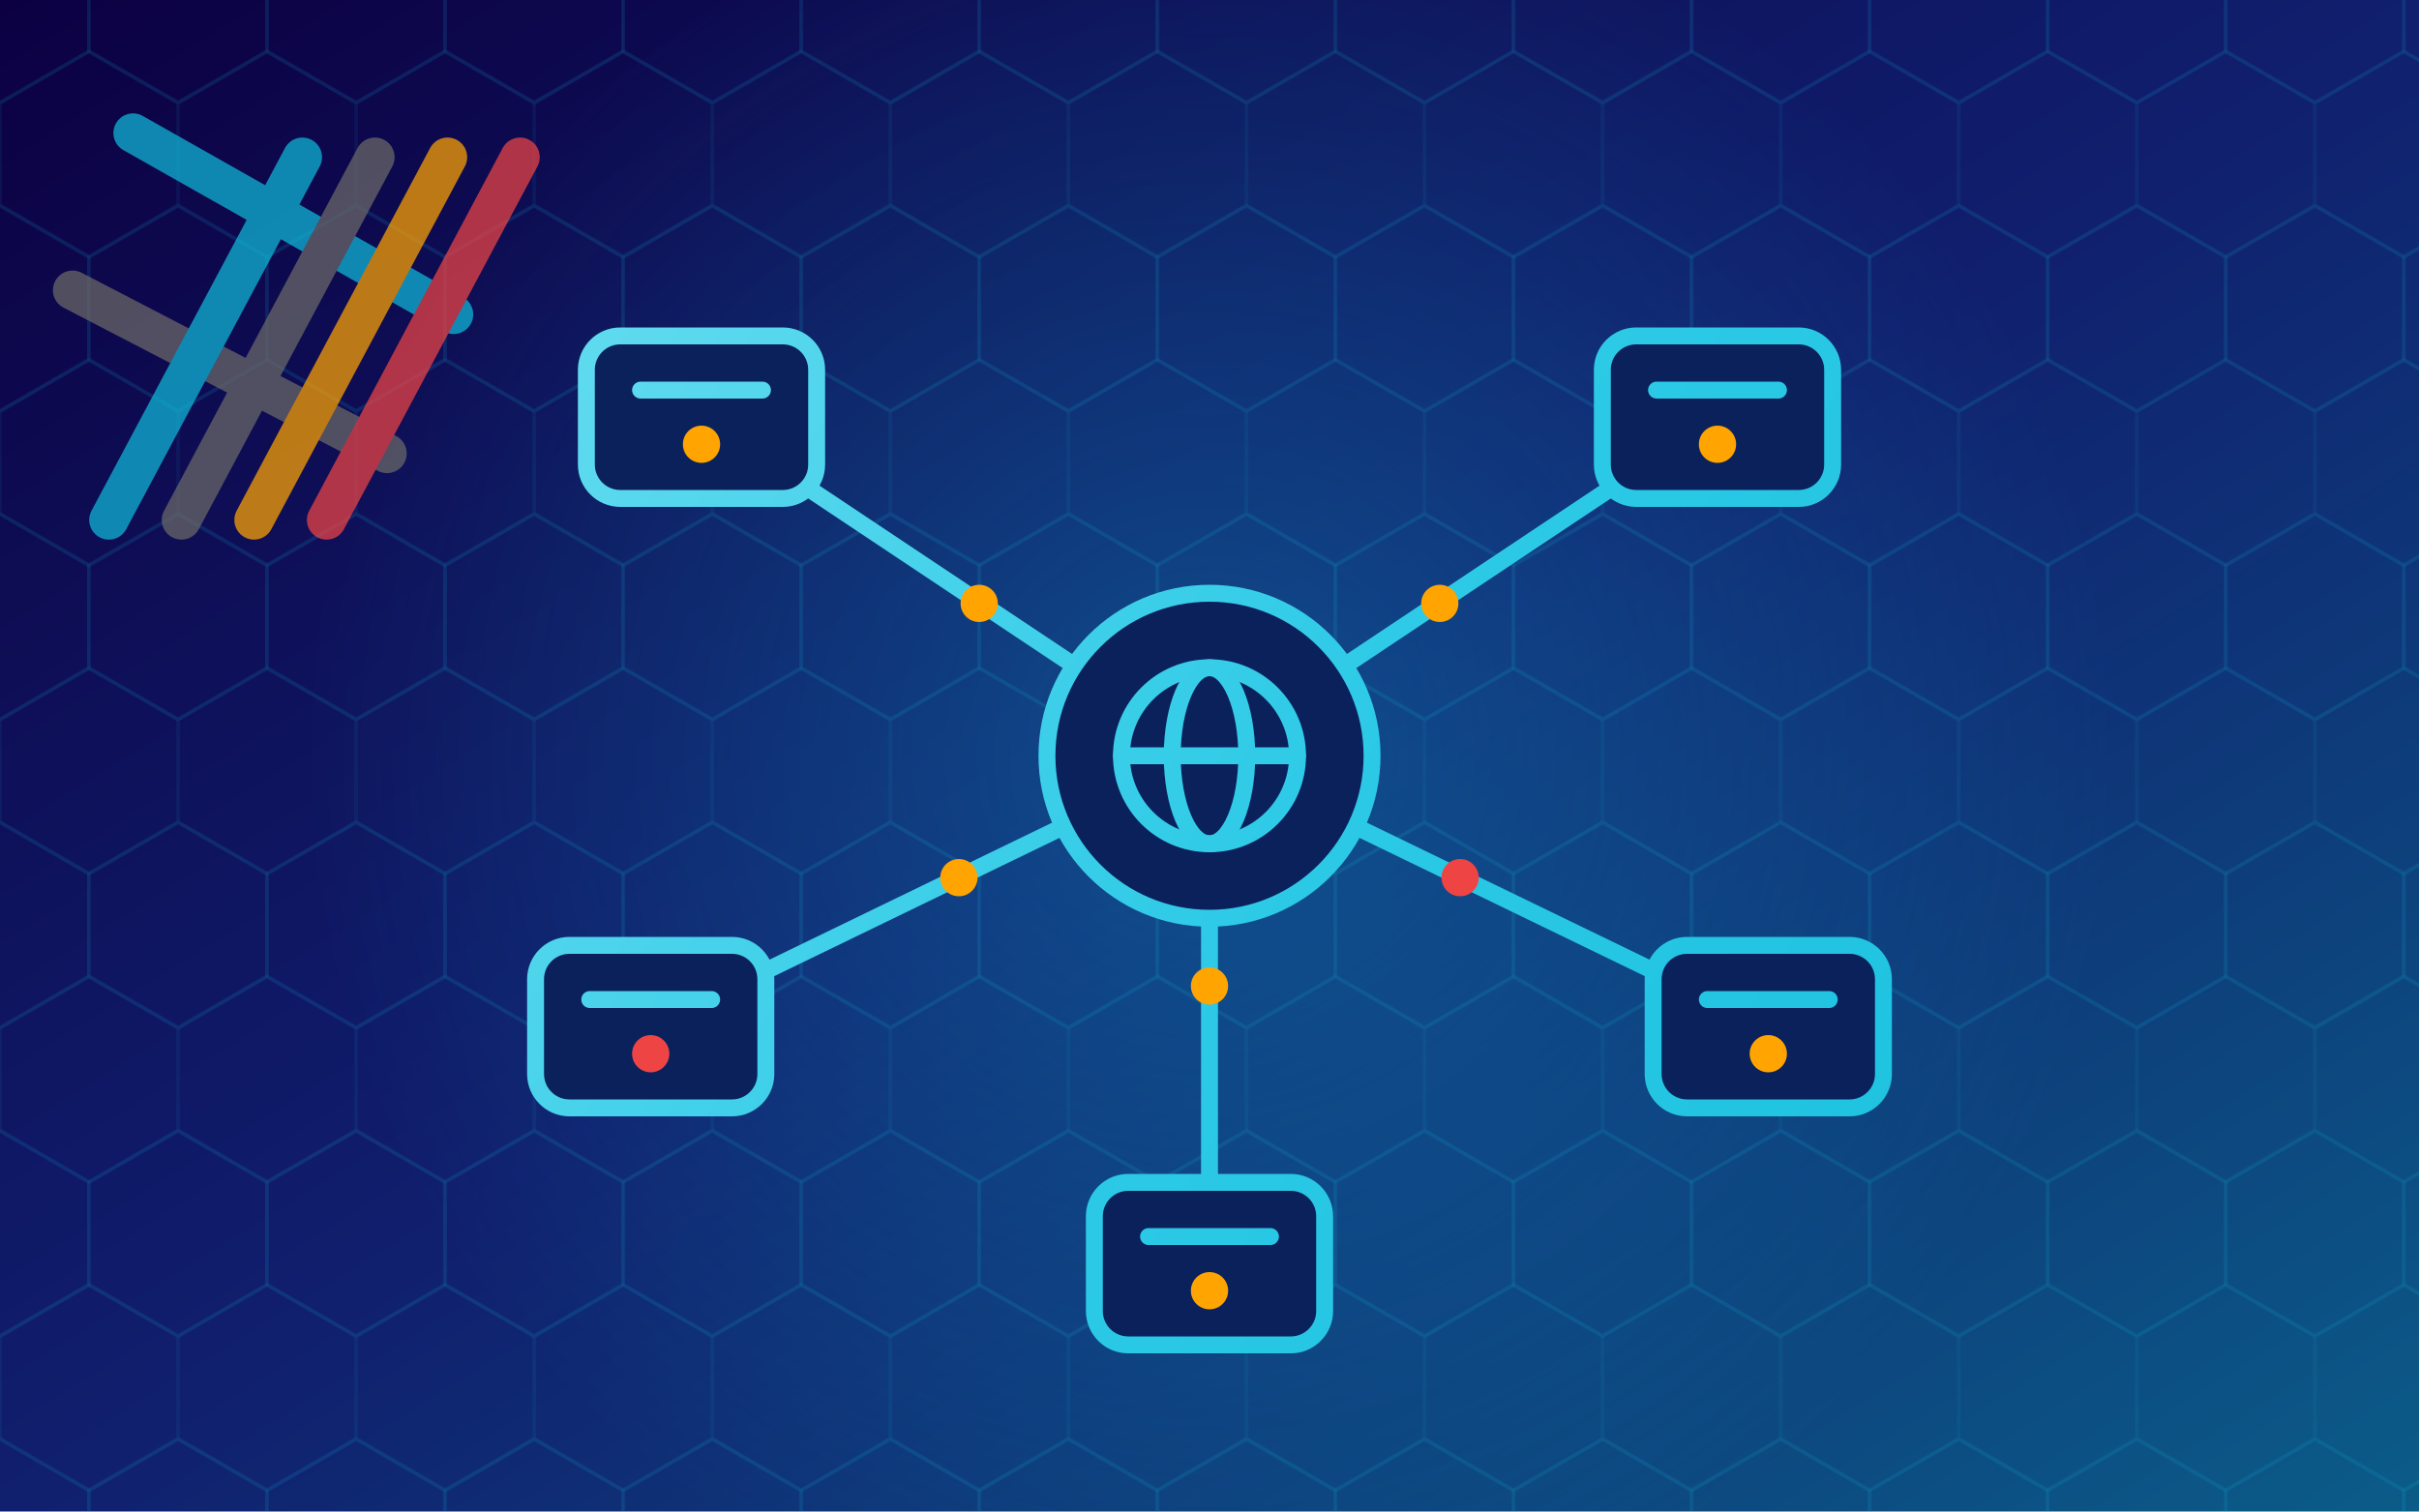
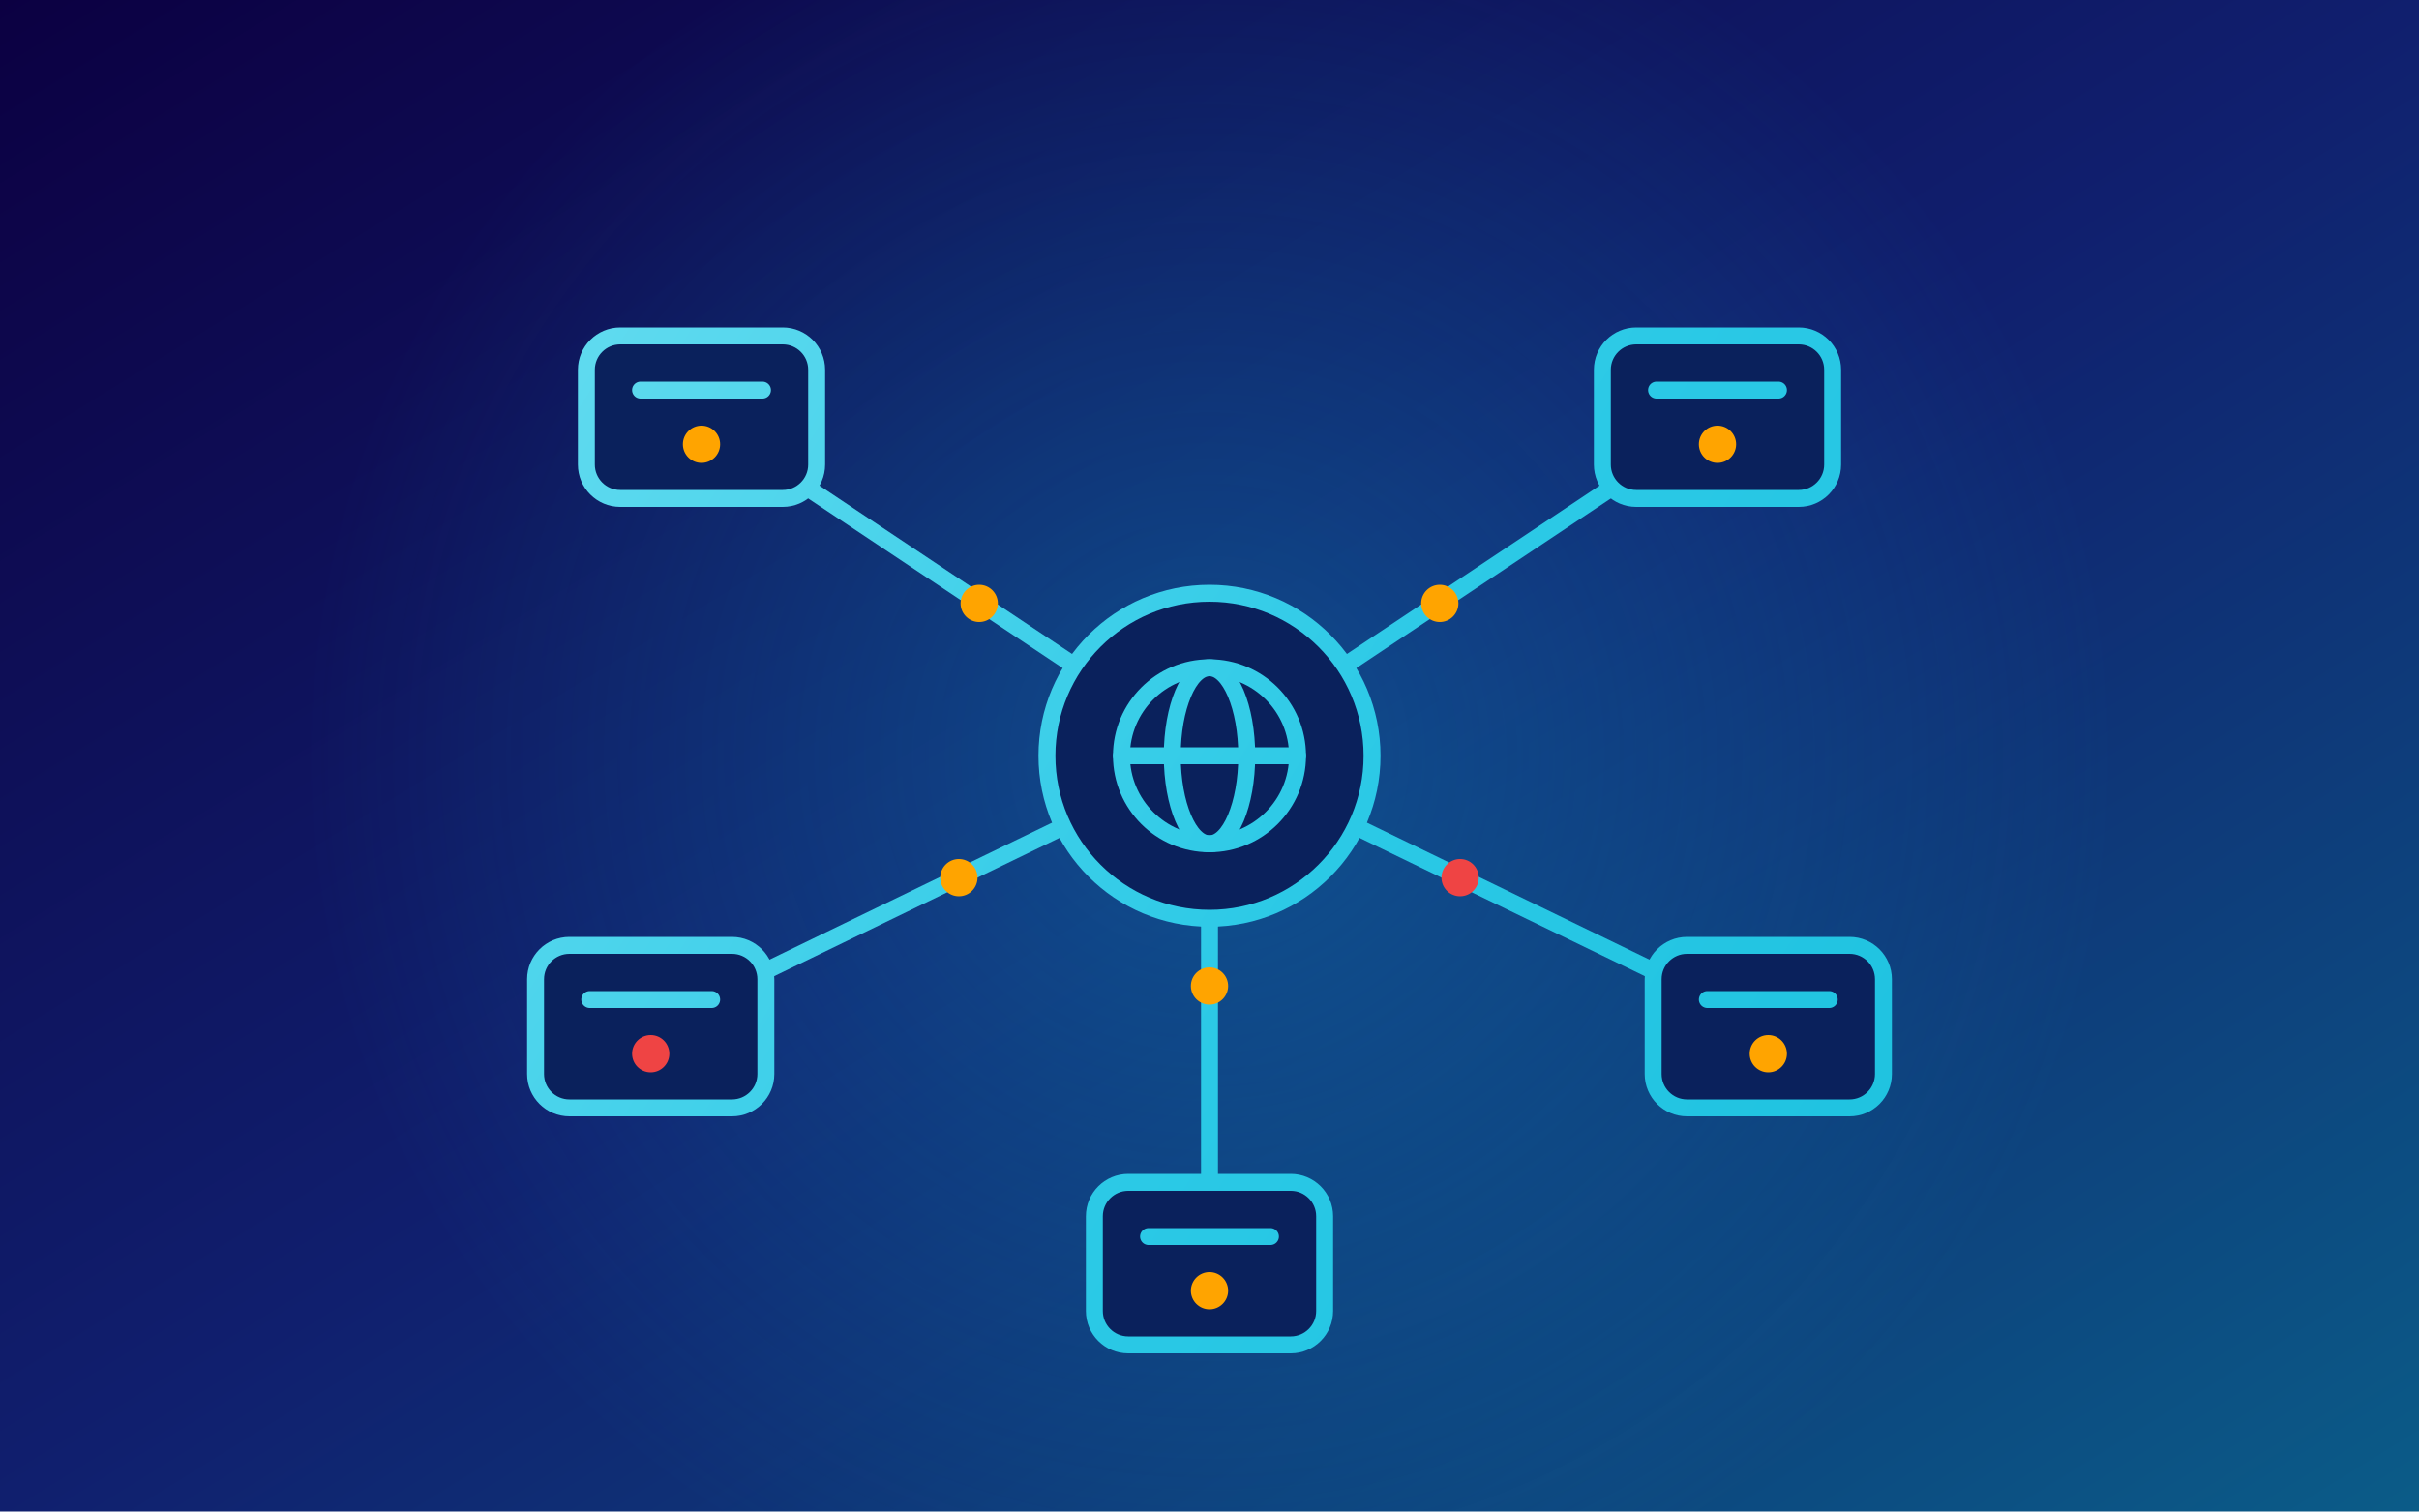
<svg xmlns="http://www.w3.org/2000/svg" viewBox="0 0 800 500" role="img" aria-label="Network design and implementation">
  <defs>
    <linearGradient id="bg" x1="0" y1="0" x2="1" y2="1">
      <stop offset="0" stop-color="#0C0042" />
      <stop offset="0.5" stop-color="#101F6E" />
      <stop offset="1" stop-color="#0B5C88" />
    </linearGradient>
    <linearGradient id="gS" gradientUnits="userSpaceOnUse" x1="0" y1="0" x2="800" y2="500">
      <stop offset="0" stop-color="#8FEAF7" />
      <stop offset="0.55" stop-color="#2BC9E6" />
      <stop offset="1" stop-color="#0FBAD8" />
    </linearGradient>
    <linearGradient id="gO" gradientUnits="userSpaceOnUse" x1="0" y1="0" x2="800" y2="500">
      <stop offset="0" stop-color="#FFE29A" />
      <stop offset="0.5" stop-color="#FFB02E" />
      <stop offset="1" stop-color="#F58B3A" />
    </linearGradient>
    <radialGradient id="glC" cx="0.5" cy="0.5" r="0.5">
      <stop offset="0" stop-color="#0FBAD8" stop-opacity="0.30" />
      <stop offset="1" stop-color="#0FBAD8" stop-opacity="0" />
    </radialGradient>
    <radialGradient id="glO" cx="0.5" cy="0.5" r="0.5">
      <stop offset="0" stop-color="#FFA400" stop-opacity="0.24" />
      <stop offset="1" stop-color="#FFA400" stop-opacity="0" />
    </radialGradient>
-     <pattern id="hx" width="58.89" height="102" patternUnits="userSpaceOnUse">
-       <g fill="none" stroke="#0FBAD8" stroke-opacity="0.08" stroke-width="1.2">
-         <polygon points="0.0,-34.0 29.4,-17.0 29.4,17.0 0.0,34.0 -29.4,17.0 -29.4,-17.0" />
-         <polygon points="58.9,-34.0 88.3,-17.0 88.3,17.0 58.9,34.0 29.4,17.0 29.4,-17.0" />
-         <polygon points="0.0,68.0 29.4,85.0 29.4,119.0 0.0,136.0 -29.4,119.0 -29.4,85.0" />
-         <polygon points="58.9,68.0 88.3,85.0 88.3,119.0 58.9,136.0 29.4,119.0 29.4,85.0" />
-         <polygon points="29.4,17.0 58.9,34.0 58.9,68.0 29.4,85.0 0.0,68.0 0.0,34.0" />
-       </g>
-     </pattern>
  </defs>
  <rect width="800" height="500" fill="url(#bg)" />
-   <rect width="800" height="500" fill="url(#hx)" />
  <circle cx="400" cy="250.0" r="300.0" fill="url(#glC)" />
-   <g stroke-linecap="round" stroke-width="13" opacity="0.72" fill="none">
-     <line x1="24" y1="96" x2="128" y2="150" stroke="#6B6A68" />
-     <line x1="44" y1="44" x2="150" y2="104" stroke="#0FBAD8" />
-     <line x1="36" y1="172" x2="100" y2="52" stroke="#0FBAD8" />
-     <line x1="60" y1="172" x2="124" y2="52" stroke="#6B6A68" />
-     <line x1="84" y1="172" x2="148" y2="52" stroke="#FFA400" />
-     <line x1="108" y1="172" x2="172" y2="52" stroke="#EF4444" />
-   </g>
  <g transform="translate(400 250.0) scale(1.12) translate(-400 -250.0)">
    <g fill="none" stroke="url(#gS)" stroke-width="5" stroke-linecap="round" stroke-linejoin="round">
      <line x1="400" y1="250" x2="250" y2="150" />
      <line x1="400" y1="250" x2="550" y2="150" />
      <line x1="400" y1="250" x2="235" y2="330" />
      <line x1="400" y1="250" x2="565" y2="330" />
      <line x1="400" y1="250" x2="400" y2="400" />
      <circle cx="332" cy="205" r="5" fill="#FFA400" stroke="#FFA400" stroke-width="1" />
      <circle cx="468" cy="205" r="5" fill="#FFA400" stroke="#FFA400" stroke-width="1" />
      <circle cx="326" cy="286" r="5" fill="#FFA400" stroke="#FFA400" stroke-width="1" />
      <circle cx="474" cy="286" r="5" fill="#EF4444" stroke="#EF4444" stroke-width="1" />
      <circle cx="400" cy="318" r="5" fill="#FFA400" stroke="#FFA400" stroke-width="1" />
      <circle cx="400" cy="250" r="48" fill="#0A0A4A" stroke="none" />
      <circle cx="400" cy="250" r="48" fill="rgba(15,186,216,0.13)" />
      <circle cx="400" cy="250" r="26" fill="none" />
      <ellipse cx="400" cy="250" rx="11" ry="26" fill="none" />
      <line x1="374" y1="250" x2="426" y2="250" />
      <rect x="216" y="126" width="68" height="48" rx="10" fill="#0A0A4A" stroke="none" />
      <rect x="216" y="126" width="68" height="48" rx="10" fill="rgba(15,186,216,0.13)" />
      <line x1="232" y1="142" x2="268" y2="142" />
      <circle cx="250" cy="158" r="5" fill="#FFA400" stroke="#FFA400" stroke-width="1" />
      <rect x="516" y="126" width="68" height="48" rx="10" fill="#0A0A4A" stroke="none" />
      <rect x="516" y="126" width="68" height="48" rx="10" fill="rgba(15,186,216,0.13)" />
      <line x1="532" y1="142" x2="568" y2="142" />
      <circle cx="550" cy="158" r="5" fill="#FFA400" stroke="#FFA400" stroke-width="1" />
      <rect x="201" y="306" width="68" height="48" rx="10" fill="#0A0A4A" stroke="none" />
      <rect x="201" y="306" width="68" height="48" rx="10" fill="rgba(15,186,216,0.13)" />
      <line x1="217" y1="322" x2="253" y2="322" />
      <circle cx="235" cy="338" r="5" fill="#EF4444" stroke="#EF4444" stroke-width="1" />
      <rect x="531" y="306" width="68" height="48" rx="10" fill="#0A0A4A" stroke="none" />
      <rect x="531" y="306" width="68" height="48" rx="10" fill="rgba(15,186,216,0.13)" />
      <line x1="547" y1="322" x2="583" y2="322" />
      <circle cx="565" cy="338" r="5" fill="#FFA400" stroke="#FFA400" stroke-width="1" />
      <rect x="366" y="376" width="68" height="48" rx="10" fill="#0A0A4A" stroke="none" />
      <rect x="366" y="376" width="68" height="48" rx="10" fill="rgba(15,186,216,0.13)" />
      <line x1="382" y1="392" x2="418" y2="392" />
      <circle cx="400" cy="408" r="5" fill="#FFA400" stroke="#FFA400" stroke-width="1" />
    </g>
  </g>
</svg>
